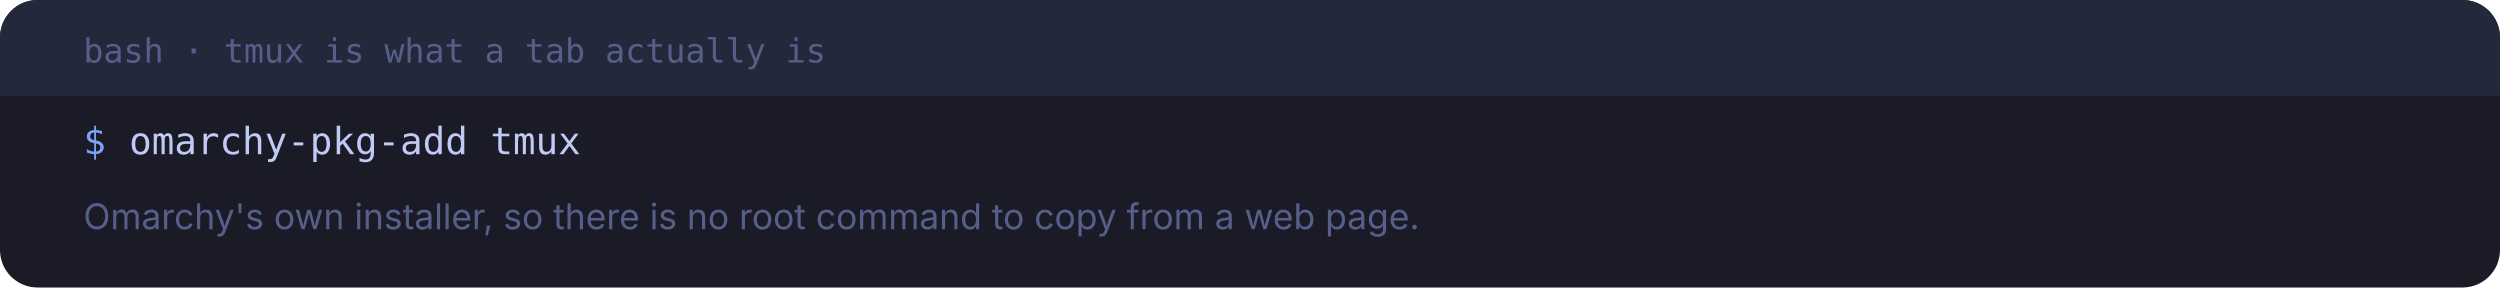
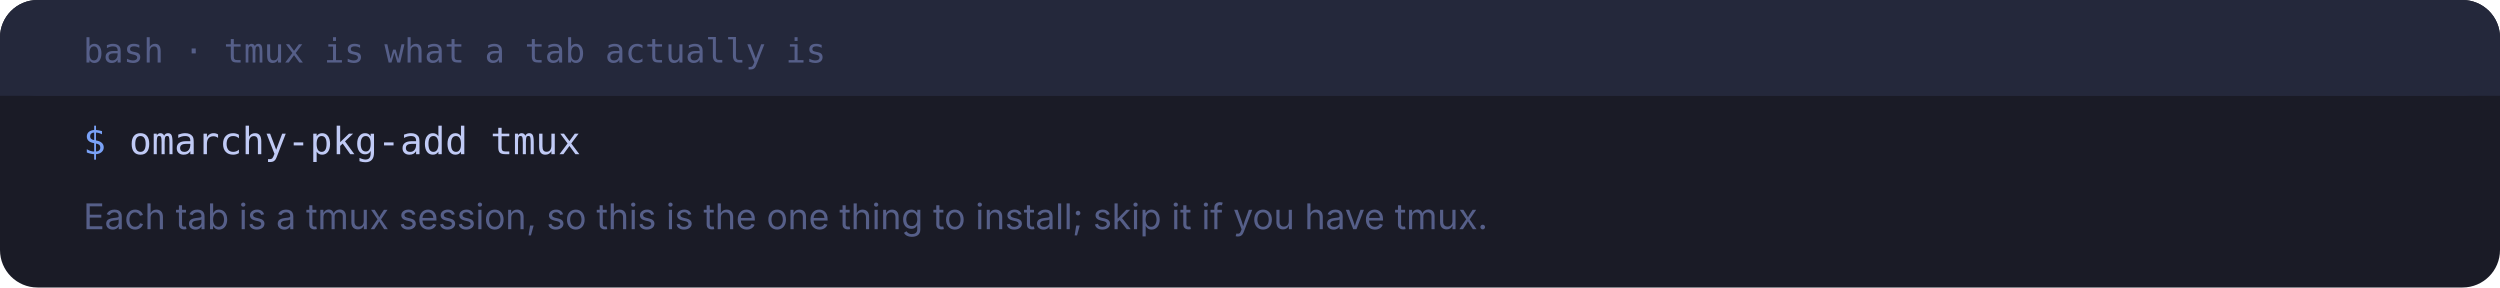
<svg xmlns="http://www.w3.org/2000/svg" width="1200" height="138" viewBox="0 0 1200 138" role="img" aria-labelledby="title">
  <rect x="0" y="0" width="1200" height="138" rx="18" fill="#1A1B26" />
  <rect x="0" y="0" width="1200" height="46" rx="18" fill="#24283B" />
  <rect x="0" y="28" width="1200" height="18" rx="0" fill="#24283B" />
  <text x="40" y="30" font-family="ui-monospace, SFMono-Regular, Menlo, monospace" font-size="16" fill="#565F89">bash · tmux is what a tab actually is</text>
  <text x="40" y="74" font-family="ui-monospace, SFMono-Regular, Menlo, monospace" font-size="18" fill="#7AA2F7">$</text>
  <text x="62" y="74" font-family="ui-monospace, SFMono-Regular, Menlo, monospace" font-size="18" fill="#C0CAF5" xml:space="preserve">omarchy-pkg-add tmux</text>
-   <text x="40" y="110" font-family="-apple-system, BlinkMacSystemFont, 'Segoe UI', sans-serif" font-size="17" fill="#565F89">Omarchy's own installer, so there is no root command to copy from a web page.</text>
+   <text x="40" y="110" font-family="-apple-system, BlinkMacSystemFont, 'Segoe UI', sans-serif" font-size="17" fill="#565F89">Each tab is a tmux session, so this is the one thing to install; skip it if you have tmux.</text>
</svg>
